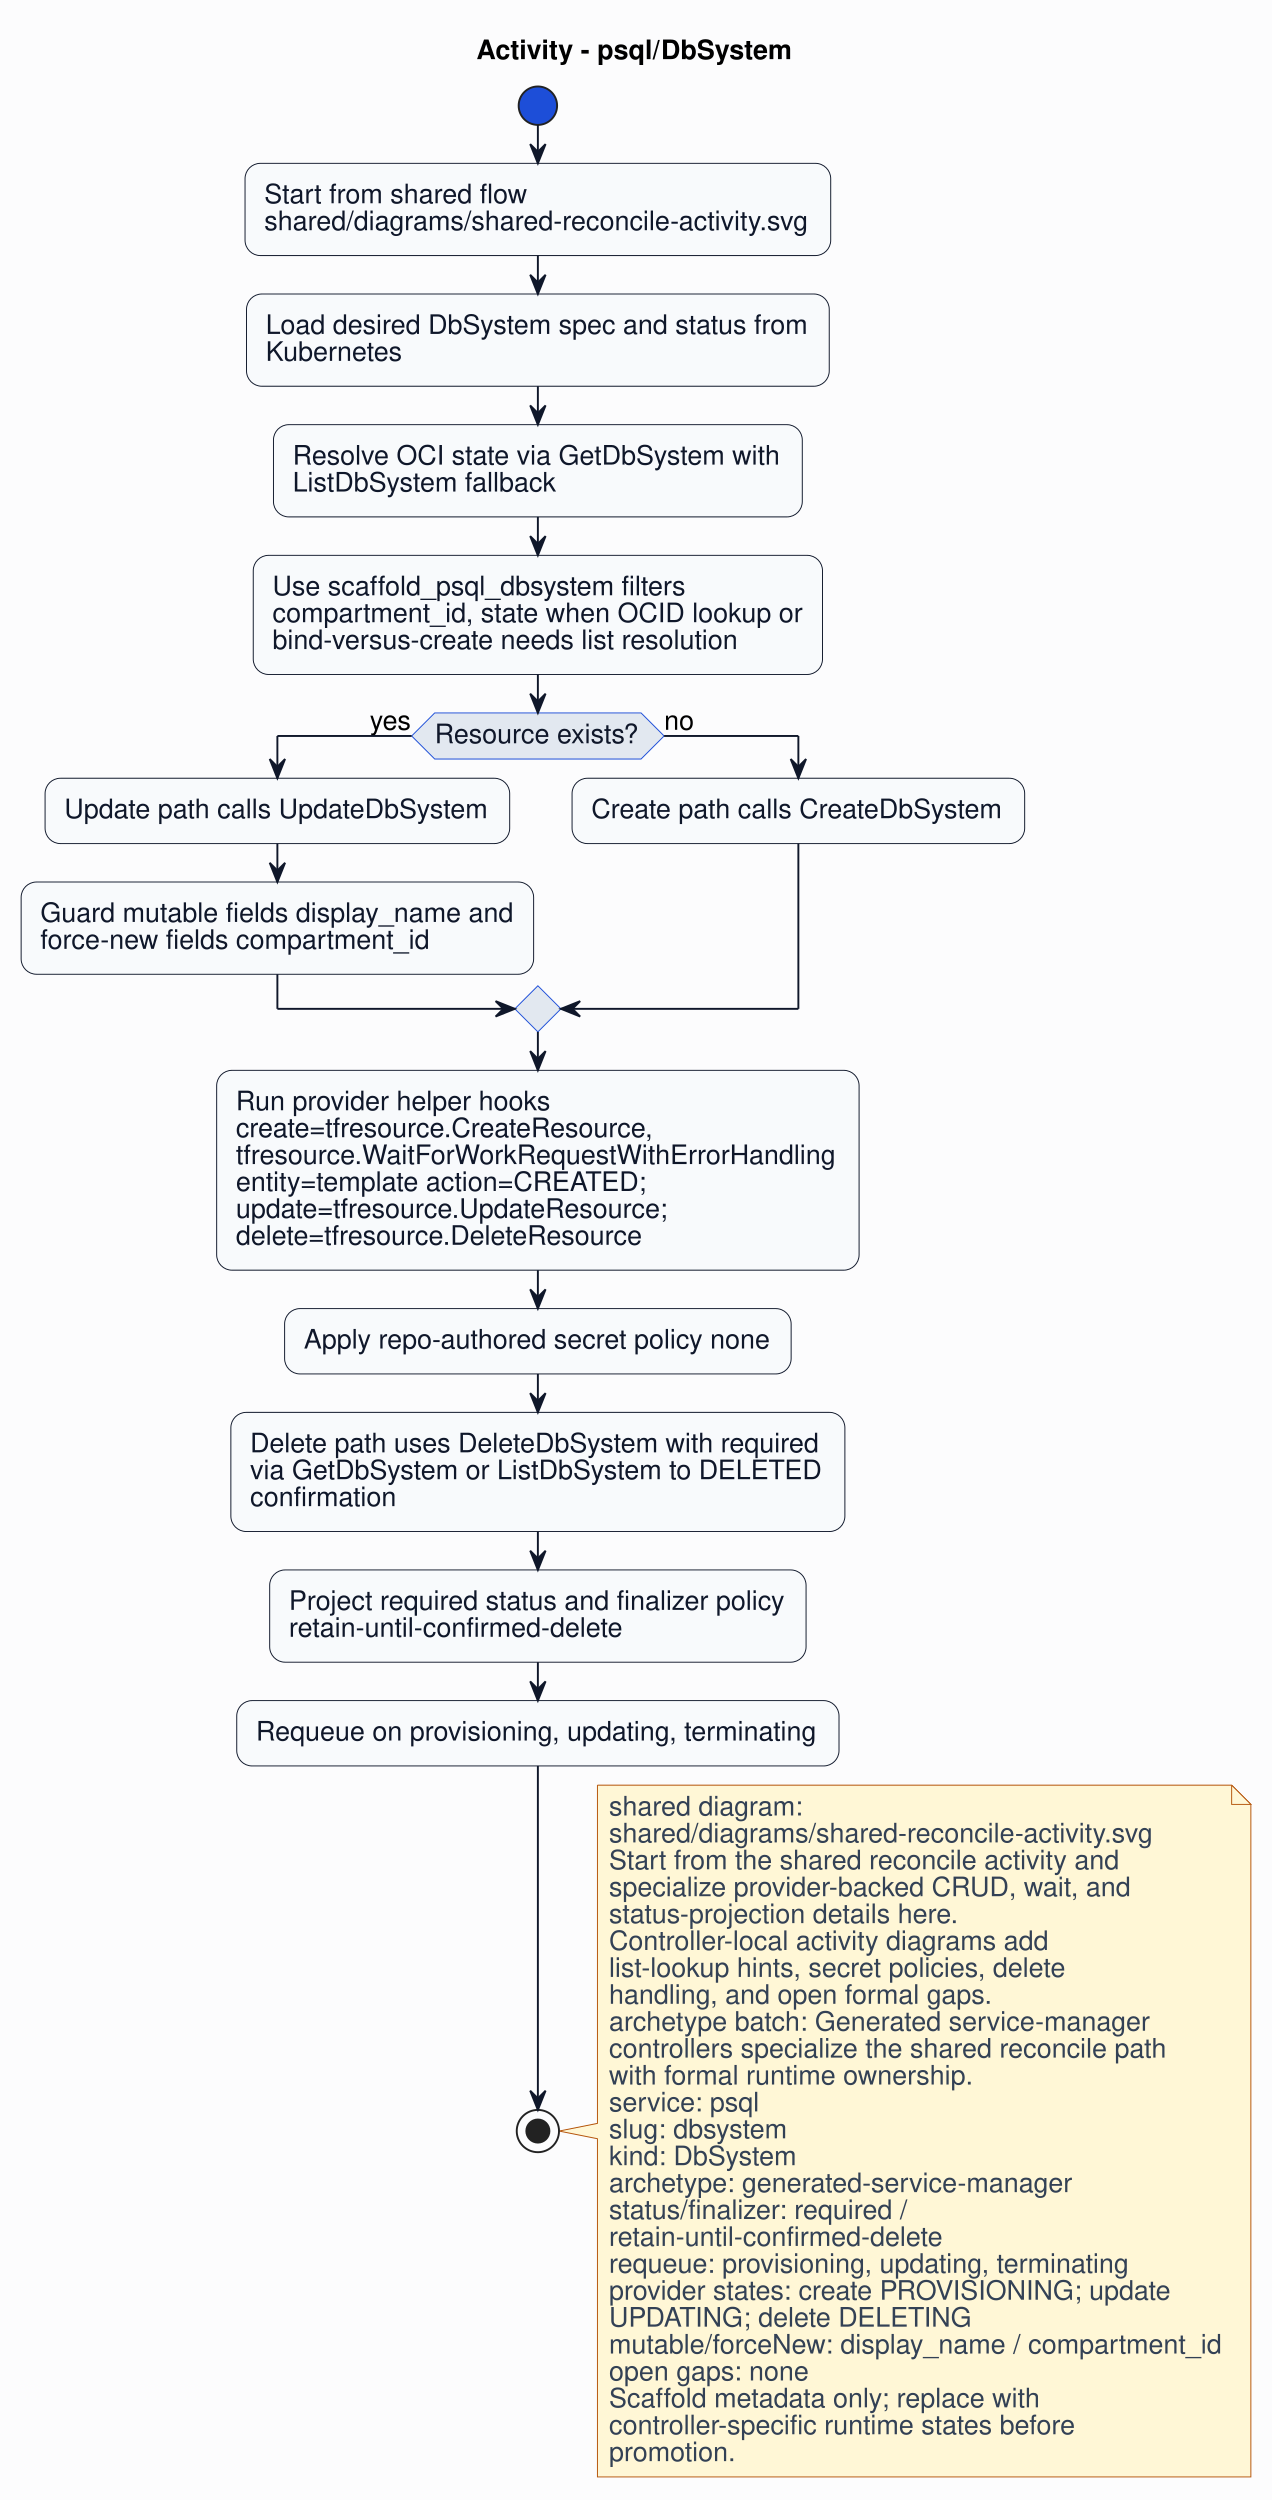
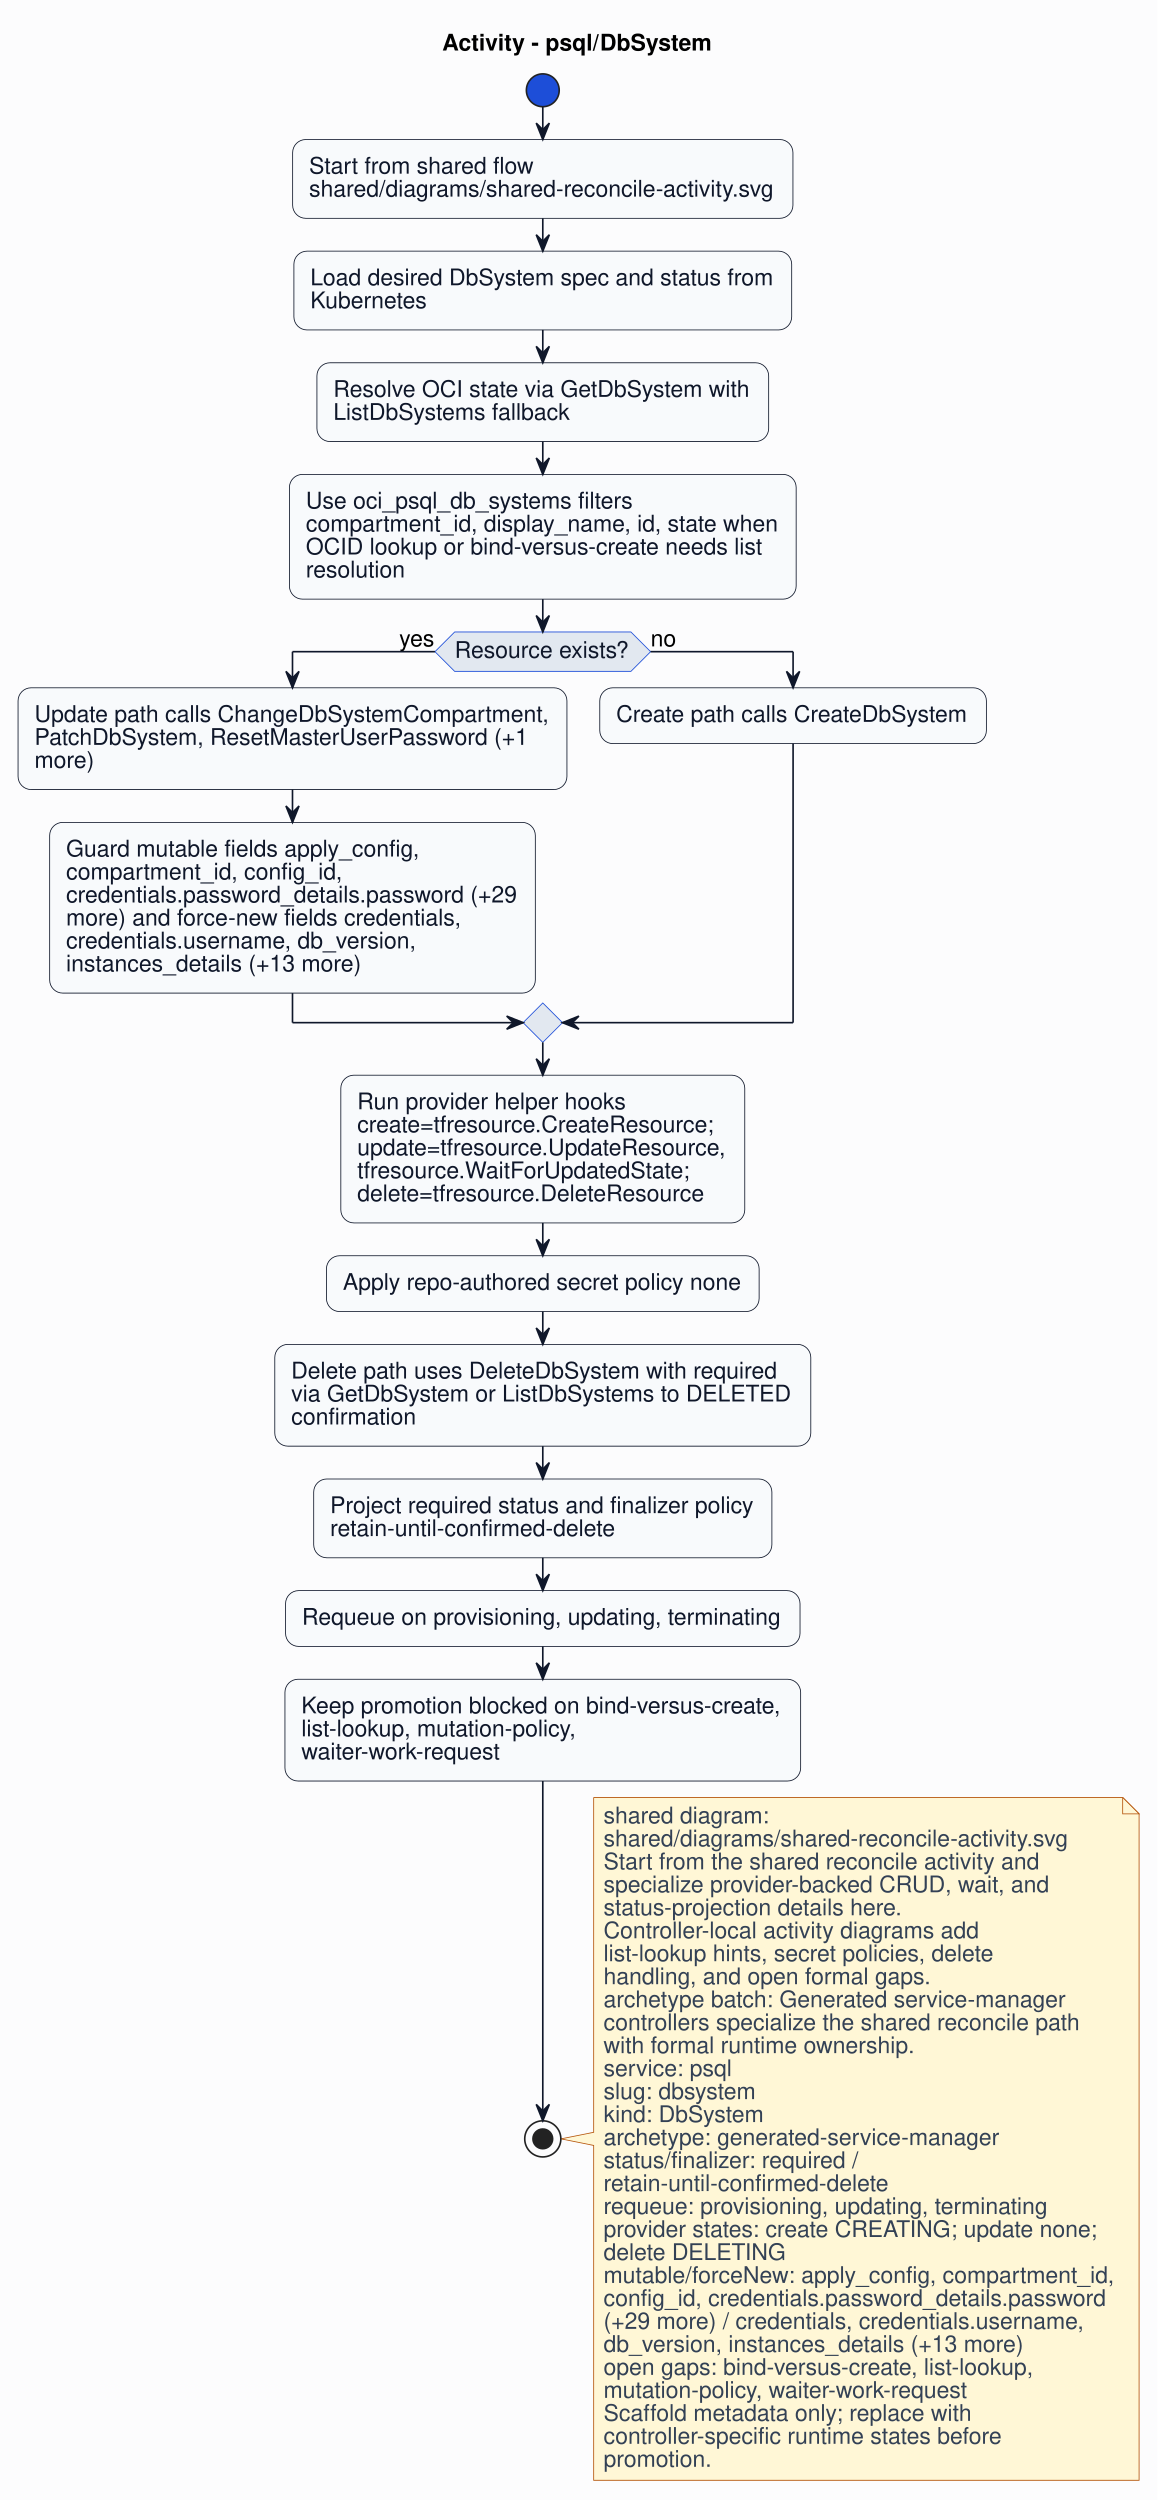
- <svg xmlns="http://www.w3.org/2000/svg" contentStyleType="text/css" data-diagram-type="ACTIVITY" height="1301px" preserveAspectRatio="none" style="width:662px;height:1301px;background:#FCFCFD;" version="1.1" viewBox="0 0 662 1301" width="662px" zoomAndPan="magnify">
+ <svg xmlns="http://www.w3.org/2000/svg" contentStyleType="text/css" data-diagram-type="ACTIVITY" height="1523px" preserveAspectRatio="none" style="width:705px;height:1523px;background:#FCFCFD;" version="1.1" viewBox="0 0 705 1523" width="705px" zoomAndPan="magnify">
  <defs />
  <g>
-     <rect fill="#FCFCFD" height="1301" style="stroke:none;stroke-width:1;" width="662" x="0" y="0" />
+     <rect fill="#FCFCFD" height="1523" style="stroke:none;stroke-width:1;" width="705" x="0" y="0" />
    <g class="title" data-source-line="10">
-       <text fill="#000000" font-family="Helvetica" font-size="14" font-weight="bold" lengthAdjust="spacing" textLength="164.151" x="247.9" y="30.78">Activity - psql/DbSystem</text>
+       <text fill="#000000" font-family="Helvetica" font-size="14" font-weight="bold" lengthAdjust="spacing" textLength="164.151" x="269.392" y="30.78">Activity - psql/DbSystem</text>
    </g>
-     <ellipse cx="279.911" cy="55" fill="#1D4ED8" rx="10" ry="10" style="stroke:#222222;stroke-width:1;" />
-     <rect fill="#F8FAFC" height="48" rx="8" ry="8" style="stroke:#0F172A;stroke-width:0.5;" width="304.785" x="127.518" y="85" />
-     <text fill="#0F172A" font-family="Helvetica" font-size="14" lengthAdjust="spacing" textLength="136.938" x="137.518" y="105.78">Start from shared flow</text>
-     <text fill="#0F172A" font-family="Helvetica" font-size="14" lengthAdjust="spacing" textLength="284.785" x="137.518" y="119.78">shared/diagrams/shared-reconcile-activity.svg</text>
-     <rect fill="#F8FAFC" height="48" rx="8" ry="8" style="stroke:#0F172A;stroke-width:0.5;" width="303.254" x="128.284" y="153" />
-     <text fill="#0F172A" font-family="Helvetica" font-size="14" lengthAdjust="spacing" textLength="283.254" x="138.284" y="173.78">Load desired DbSystem spec and status from</text>
-     <text fill="#0F172A" font-family="Helvetica" font-size="14" lengthAdjust="spacing" textLength="71.606" x="138.284" y="187.78">Kubernetes</text>
-     <rect fill="#F8FAFC" height="48" rx="8" ry="8" style="stroke:#0F172A;stroke-width:0.5;" width="275.199" x="142.311" y="221" />
-     <text fill="#0F172A" font-family="Helvetica" font-size="14" lengthAdjust="spacing" textLength="255.199" x="152.311" y="241.78">Resolve OCI state via GetDbSystem with</text>
-     <text fill="#0F172A" font-family="Helvetica" font-size="14" lengthAdjust="spacing" textLength="137.717" x="152.311" y="255.78">ListDbSystem fallback</text>
-     <rect fill="#F8FAFC" height="62" rx="8" ry="8" style="stroke:#0F172A;stroke-width:0.5;" width="296.24" x="131.791" y="289" />
-     <text fill="#0F172A" font-family="Helvetica" font-size="14" lengthAdjust="spacing" textLength="215.537" x="141.791" y="309.78">Use scaffold_psql_dbsystem filters</text>
-     <text fill="#0F172A" font-family="Helvetica" font-size="14" lengthAdjust="spacing" textLength="276.24" x="141.791" y="323.78">compartment_id, state when OCID lookup or</text>
-     <text fill="#0F172A" font-family="Helvetica" font-size="14" lengthAdjust="spacing" textLength="243.565" x="141.791" y="337.78">bind-versus-create needs list resolution</text>
-     <polygon fill="#E2E8F0" points="226.221,371,333.6,371,345.6,383,333.6,395,226.221,395,214.221,383,226.221,371" style="stroke:#1D4ED8;stroke-width:0.5;" />
-     <text fill="#0F172A" font-family="Helvetica" font-size="14" lengthAdjust="spacing" textLength="107.379" x="226.221" y="386.78">Resource exists?</text>
-     <text fill="#000000" font-family="Helvetica" font-size="14" lengthAdjust="spacing" textLength="21.786" x="192.435" y="379.78">yes</text>
-     <text fill="#000000" font-family="Helvetica" font-size="14" lengthAdjust="spacing" textLength="15.572" x="345.6" y="379.78">no</text>
-     <rect fill="#F8FAFC" height="34" rx="8" ry="8" style="stroke:#0F172A;stroke-width:0.5;" width="241.785" x="23.459" y="405" />
-     <text fill="#0F172A" font-family="Helvetica" font-size="14" lengthAdjust="spacing" textLength="221.785" x="33.459" y="425.78">Update path calls UpdateDbSystem</text>
-     <rect fill="#F8FAFC" height="48" rx="8" ry="8" style="stroke:#0F172A;stroke-width:0.5;" width="266.702" x="11" y="459" />
-     <text fill="#0F172A" font-family="Helvetica" font-size="14" lengthAdjust="spacing" textLength="246.702" x="21" y="479.78">Guard mutable fields display_name and</text>
-     <text fill="#0F172A" font-family="Helvetica" font-size="14" lengthAdjust="spacing" textLength="202.31" x="21" y="493.78">force-new fields compartment_id</text>
-     <rect fill="#F8FAFC" height="34" rx="8" ry="8" style="stroke:#0F172A;stroke-width:0.5;" width="235.537" x="297.702" y="405" />
-     <text fill="#0F172A" font-family="Helvetica" font-size="14" lengthAdjust="spacing" textLength="215.537" x="307.702" y="425.78">Create path calls CreateDbSystem</text>
-     <polygon fill="#E2E8F0" points="279.911,513,291.911,525,279.911,537,267.911,525,279.911,513" style="stroke:#1D4ED8;stroke-width:0.5;" />
-     <rect fill="#F8FAFC" height="104" rx="8" ry="8" style="stroke:#0F172A;stroke-width:0.5;" width="334.316" x="112.753" y="557" />
-     <text fill="#0F172A" font-family="Helvetica" font-size="14" lengthAdjust="spacing" textLength="164.206" x="122.753" y="577.78">Run provider helper hooks</text>
-     <text fill="#0F172A" font-family="Helvetica" font-size="14" lengthAdjust="spacing" textLength="219.051" x="122.753" y="591.78">create=tfresource.CreateResource,</text>
-     <text fill="#0F172A" font-family="Helvetica" font-size="14" lengthAdjust="spacing" textLength="314.316" x="122.753" y="605.78">tfresource.WaitForWorkRequestWithErrorHandling</text>
-     <text fill="#0F172A" font-family="Helvetica" font-size="14" lengthAdjust="spacing" textLength="215.544" x="122.753" y="619.78">entity=template action=CREATED;</text>
-     <text fill="#0F172A" font-family="Helvetica" font-size="14" lengthAdjust="spacing" textLength="226.085" x="122.753" y="633.78">update=tfresource.UpdateResource;</text>
-     <text fill="#0F172A" font-family="Helvetica" font-size="14" lengthAdjust="spacing" textLength="212.844" x="122.753" y="647.78">delete=tfresource.DeleteResource</text>
-     <rect fill="#F8FAFC" height="34" rx="8" ry="8" style="stroke:#0F172A;stroke-width:0.5;" width="263.592" x="148.115" y="681" />
-     <text fill="#0F172A" font-family="Helvetica" font-size="14" lengthAdjust="spacing" textLength="243.592" x="158.115" y="701.78">Apply repo-authored secret policy none</text>
-     <rect fill="#F8FAFC" height="62" rx="8" ry="8" style="stroke:#0F172A;stroke-width:0.5;" width="319.537" x="120.142" y="735" />
-     <text fill="#0F172A" font-family="Helvetica" font-size="14" lengthAdjust="spacing" textLength="298.04" x="130.142" y="755.78">Delete path uses DeleteDbSystem with required</text>
-     <text fill="#0F172A" font-family="Helvetica" font-size="14" lengthAdjust="spacing" textLength="299.537" x="130.142" y="769.78">via GetDbSystem or ListDbSystem to DELETED</text>
-     <text fill="#0F172A" font-family="Helvetica" font-size="14" lengthAdjust="spacing" textLength="76.255" x="130.142" y="783.78">confirmation</text>
-     <rect fill="#F8FAFC" height="48" rx="8" ry="8" style="stroke:#0F172A;stroke-width:0.5;" width="279.13" x="140.346" y="817" />
-     <text fill="#0F172A" font-family="Helvetica" font-size="14" lengthAdjust="spacing" textLength="259.13" x="150.346" y="837.78">Project required status and finalizer policy</text>
-     <text fill="#0F172A" font-family="Helvetica" font-size="14" lengthAdjust="spacing" textLength="174.303" x="150.346" y="851.78">retain-until-confirmed-delete</text>
-     <rect fill="#F8FAFC" height="34" rx="8" ry="8" style="stroke:#0F172A;stroke-width:0.5;" width="313.419" x="123.201" y="885" />
-     <text fill="#0F172A" font-family="Helvetica" font-size="14" lengthAdjust="spacing" textLength="293.419" x="133.201" y="905.78">Requeue on provisioning, updating, terminating</text>
-     <path d="M310.911,929 L310.911,1105 L290.911,1109 L310.911,1113 L310.911,1289 A0,0 0 0 0 310.911,1289 L650.951,1289 A0,0 0 0 0 650.951,1289 L650.951,939 L640.951,929 L310.911,929 A0,0 0 0 0 310.911,929" fill="#FFF7D6" style="stroke:#B45309;stroke-width:0.5;" />
-     <path d="M640.951,929 L640.951,939 L650.951,939 L640.951,929" fill="#FFF7D6" style="stroke:#B45309;stroke-width:0.5;" />
-     <text fill="#334155" font-family="Helvetica" font-size="14" lengthAdjust="spacing" textLength="101.165" x="316.911" y="944.78">shared diagram:</text>
-     <text fill="#334155" font-family="Helvetica" font-size="14" lengthAdjust="spacing" textLength="284.785" x="316.911" y="958.78">shared/diagrams/shared-reconcile-activity.svg</text>
-     <text fill="#334155" font-family="Helvetica" font-size="14" lengthAdjust="spacing" textLength="265.344" x="316.911" y="972.78">Start from the shared reconcile activity and</text>
-     <text fill="#334155" font-family="Helvetica" font-size="14" lengthAdjust="spacing" textLength="273.896" x="316.911" y="986.78">specialize provider-backed CRUD, wait, and</text>
-     <text fill="#334155" font-family="Helvetica" font-size="14" lengthAdjust="spacing" textLength="182.875" x="316.911" y="1000.78">status-projection details here.</text>
-     <text fill="#334155" font-family="Helvetica" font-size="14" lengthAdjust="spacing" textLength="229.537" x="316.911" y="1014.78">Controller-local activity diagrams add</text>
-     <text fill="#334155" font-family="Helvetica" font-size="14" lengthAdjust="spacing" textLength="238.895" x="316.911" y="1028.78">list-lookup hints, secret policies, delete</text>
-     <text fill="#334155" font-family="Helvetica" font-size="14" lengthAdjust="spacing" textLength="200.033" x="316.911" y="1042.78">handling, and open formal gaps.</text>
-     <text fill="#334155" font-family="Helvetica" font-size="14" lengthAdjust="spacing" textLength="281.709" x="316.911" y="1056.78">archetype batch: Generated service-manager</text>
-     <text fill="#334155" font-family="Helvetica" font-size="14" lengthAdjust="spacing" textLength="291.047" x="316.911" y="1070.78">controllers specialize the shared reconcile path</text>
-     <text fill="#334155" font-family="Helvetica" font-size="14" lengthAdjust="spacing" textLength="189.848" x="316.911" y="1084.78">with formal runtime ownership.</text>
-     <text fill="#334155" font-family="Helvetica" font-size="14" lengthAdjust="spacing" textLength="77.807" x="316.911" y="1098.78">service: psql</text>
-     <text fill="#334155" font-family="Helvetica" font-size="14" lengthAdjust="spacing" textLength="93.372" x="316.911" y="1112.78">slug: dbsystem</text>
-     <text fill="#334155" font-family="Helvetica" font-size="14" lengthAdjust="spacing" textLength="98.034" x="316.911" y="1126.78">kind: DbSystem</text>
-     <text fill="#334155" font-family="Helvetica" font-size="14" lengthAdjust="spacing" textLength="241.24" x="316.911" y="1140.78">archetype: generated-service-manager</text>
-     <text fill="#334155" font-family="Helvetica" font-size="14" lengthAdjust="spacing" textLength="156.406" x="316.911" y="1154.78">status/finalizer: required /</text>
-     <text fill="#334155" font-family="Helvetica" font-size="14" lengthAdjust="spacing" textLength="174.303" x="316.911" y="1168.78">retain-until-confirmed-delete</text>
-     <text fill="#334155" font-family="Helvetica" font-size="14" lengthAdjust="spacing" textLength="272.398" x="316.911" y="1182.78">requeue: provisioning, updating, terminating</text>
-     <text fill="#334155" font-family="Helvetica" font-size="14" lengthAdjust="spacing" textLength="295.682" x="316.911" y="1196.78">provider states: create PROVISIONING; update</text>
-     <text fill="#334155" font-family="Helvetica" font-size="14" lengthAdjust="spacing" textLength="192.165" x="316.911" y="1210.78">UPDATING; delete DELETING</text>
-     <text fill="#334155" font-family="Helvetica" font-size="14" lengthAdjust="spacing" textLength="319.04" x="316.911" y="1224.78">mutable/forceNew: display_name / compartment_id</text>
-     <text fill="#334155" font-family="Helvetica" font-size="14" lengthAdjust="spacing" textLength="104.316" x="316.911" y="1238.78">open gaps: none</text>
-     <text fill="#334155" font-family="Helvetica" font-size="14" lengthAdjust="spacing" textLength="224.902" x="316.911" y="1252.78">Scaffold metadata only; replace with</text>
-     <text fill="#334155" font-family="Helvetica" font-size="14" lengthAdjust="spacing" textLength="244.323" x="316.911" y="1266.78">controller-specific runtime states before</text>
-     <text fill="#334155" font-family="Helvetica" font-size="14" lengthAdjust="spacing" textLength="66.144" x="316.911" y="1280.78">promotion.</text>
-     <ellipse cx="279.911" cy="1109" fill="none" rx="11" ry="11" style="stroke:#222222;stroke-width:1;" />
-     <ellipse cx="279.911" cy="1109" fill="#222222" rx="6" ry="6" style="stroke:#222222;stroke-width:1;" />
-     <line style="stroke:#0F172A;stroke-width:1;" x1="279.911" x2="279.911" y1="65" y2="85" />
-     <polygon fill="#0F172A" points="275.911,75,279.911,85,283.911,75,279.911,79" style="stroke:#0F172A;stroke-width:1;" />
-     <line style="stroke:#0F172A;stroke-width:1;" x1="279.911" x2="279.911" y1="133" y2="153" />
-     <polygon fill="#0F172A" points="275.911,143,279.911,153,283.911,143,279.911,147" style="stroke:#0F172A;stroke-width:1;" />
-     <line style="stroke:#0F172A;stroke-width:1;" x1="279.911" x2="279.911" y1="201" y2="221" />
-     <polygon fill="#0F172A" points="275.911,211,279.911,221,283.911,211,279.911,215" style="stroke:#0F172A;stroke-width:1;" />
-     <line style="stroke:#0F172A;stroke-width:1;" x1="279.911" x2="279.911" y1="269" y2="289" />
-     <polygon fill="#0F172A" points="275.911,279,279.911,289,283.911,279,279.911,283" style="stroke:#0F172A;stroke-width:1;" />
-     <line style="stroke:#0F172A;stroke-width:1;" x1="144.351" x2="144.351" y1="439" y2="459" />
-     <polygon fill="#0F172A" points="140.351,449,144.351,459,148.351,449,144.351,453" style="stroke:#0F172A;stroke-width:1;" />
-     <line style="stroke:#0F172A;stroke-width:1;" x1="214.221" x2="144.351" y1="383" y2="383" />
-     <line style="stroke:#0F172A;stroke-width:1;" x1="144.351" x2="144.351" y1="383" y2="405" />
-     <polygon fill="#0F172A" points="140.351,395,144.351,405,148.351,395,144.351,399" style="stroke:#0F172A;stroke-width:1;" />
-     <line style="stroke:#0F172A;stroke-width:1;" x1="345.6" x2="415.471" y1="383" y2="383" />
-     <line style="stroke:#0F172A;stroke-width:1;" x1="415.471" x2="415.471" y1="383" y2="405" />
-     <polygon fill="#0F172A" points="411.471,395,415.471,405,419.471,395,415.471,399" style="stroke:#0F172A;stroke-width:1;" />
-     <line style="stroke:#0F172A;stroke-width:1;" x1="144.351" x2="144.351" y1="507" y2="525" />
-     <line style="stroke:#0F172A;stroke-width:1;" x1="144.351" x2="267.911" y1="525" y2="525" />
-     <polygon fill="#0F172A" points="257.911,521,267.911,525,257.911,529,261.911,525" style="stroke:#0F172A;stroke-width:1;" />
-     <line style="stroke:#0F172A;stroke-width:1;" x1="415.471" x2="415.471" y1="439" y2="525" />
-     <line style="stroke:#0F172A;stroke-width:1;" x1="415.471" x2="291.911" y1="525" y2="525" />
-     <polygon fill="#0F172A" points="301.911,521,291.911,525,301.911,529,297.911,525" style="stroke:#0F172A;stroke-width:1;" />
-     <line style="stroke:#0F172A;stroke-width:1;" x1="279.911" x2="279.911" y1="351" y2="371" />
-     <polygon fill="#0F172A" points="275.911,361,279.911,371,283.911,361,279.911,365" style="stroke:#0F172A;stroke-width:1;" />
-     <line style="stroke:#0F172A;stroke-width:1;" x1="279.911" x2="279.911" y1="537" y2="557" />
-     <polygon fill="#0F172A" points="275.911,547,279.911,557,283.911,547,279.911,551" style="stroke:#0F172A;stroke-width:1;" />
-     <line style="stroke:#0F172A;stroke-width:1;" x1="279.911" x2="279.911" y1="661" y2="681" />
-     <polygon fill="#0F172A" points="275.911,671,279.911,681,283.911,671,279.911,675" style="stroke:#0F172A;stroke-width:1;" />
-     <line style="stroke:#0F172A;stroke-width:1;" x1="279.911" x2="279.911" y1="715" y2="735" />
-     <polygon fill="#0F172A" points="275.911,725,279.911,735,283.911,725,279.911,729" style="stroke:#0F172A;stroke-width:1;" />
-     <line style="stroke:#0F172A;stroke-width:1;" x1="279.911" x2="279.911" y1="797" y2="817" />
-     <polygon fill="#0F172A" points="275.911,807,279.911,817,283.911,807,279.911,811" style="stroke:#0F172A;stroke-width:1;" />
-     <line style="stroke:#0F172A;stroke-width:1;" x1="279.911" x2="279.911" y1="865" y2="885" />
-     <polygon fill="#0F172A" points="275.911,875,279.911,885,283.911,875,279.911,879" style="stroke:#0F172A;stroke-width:1;" />
-     <line style="stroke:#0F172A;stroke-width:1;" x1="279.911" x2="279.911" y1="919" y2="1098" />
-     <polygon fill="#0F172A" points="275.911,1088,279.911,1098,283.911,1088,279.911,1092" style="stroke:#0F172A;stroke-width:1;" />
+     <ellipse cx="330.668" cy="55" fill="#1D4ED8" rx="10" ry="10" style="stroke:#222222;stroke-width:1;" />
+     <rect fill="#F8FAFC" height="48" rx="8" ry="8" style="stroke:#0F172A;stroke-width:0.5;" width="304.785" x="178.275" y="85" />
+     <text fill="#0F172A" font-family="Helvetica" font-size="14" lengthAdjust="spacing" textLength="136.938" x="188.275" y="105.78">Start from shared flow</text>
+     <text fill="#0F172A" font-family="Helvetica" font-size="14" lengthAdjust="spacing" textLength="284.785" x="188.275" y="119.78">shared/diagrams/shared-reconcile-activity.svg</text>
+     <rect fill="#F8FAFC" height="48" rx="8" ry="8" style="stroke:#0F172A;stroke-width:0.5;" width="303.254" x="179.041" y="153" />
+     <text fill="#0F172A" font-family="Helvetica" font-size="14" lengthAdjust="spacing" textLength="283.254" x="189.041" y="173.78">Load desired DbSystem spec and status from</text>
+     <text fill="#0F172A" font-family="Helvetica" font-size="14" lengthAdjust="spacing" textLength="71.606" x="189.041" y="187.78">Kubernetes</text>
+     <rect fill="#F8FAFC" height="48" rx="8" ry="8" style="stroke:#0F172A;stroke-width:0.5;" width="275.199" x="193.068" y="221" />
+     <text fill="#0F172A" font-family="Helvetica" font-size="14" lengthAdjust="spacing" textLength="255.199" x="203.068" y="241.78">Resolve OCI state via GetDbSystem with</text>
+     <text fill="#0F172A" font-family="Helvetica" font-size="14" lengthAdjust="spacing" textLength="144.717" x="203.068" y="255.78">ListDbSystems fallback</text>
+     <rect fill="#F8FAFC" height="76" rx="8" ry="8" style="stroke:#0F172A;stroke-width:0.5;" width="308.709" x="176.313" y="289" />
+     <text fill="#0F172A" font-family="Helvetica" font-size="14" lengthAdjust="spacing" textLength="199.972" x="186.313" y="309.78">Use oci_psql_db_systems filters</text>
+     <text fill="#0F172A" font-family="Helvetica" font-size="14" lengthAdjust="spacing" textLength="288.709" x="186.313" y="323.78">compartment_id, display_name, id, state when</text>
+     <text fill="#0F172A" font-family="Helvetica" font-size="14" lengthAdjust="spacing" textLength="279.344" x="186.313" y="337.78">OCID lookup or bind-versus-create needs list</text>
+     <text fill="#0F172A" font-family="Helvetica" font-size="14" lengthAdjust="spacing" textLength="60.703" x="186.313" y="351.78">resolution</text>
+     <polygon fill="#E2E8F0" points="276.978,385,384.357,385,396.357,397,384.357,409,276.978,409,264.978,397,276.978,385" style="stroke:#1D4ED8;stroke-width:0.5;" />
+     <text fill="#0F172A" font-family="Helvetica" font-size="14" lengthAdjust="spacing" textLength="107.379" x="276.978" y="400.78">Resource exists?</text>
+     <text fill="#000000" font-family="Helvetica" font-size="14" lengthAdjust="spacing" textLength="21.786" x="243.192" y="393.78">yes</text>
+     <text fill="#000000" font-family="Helvetica" font-size="14" lengthAdjust="spacing" textLength="15.572" x="396.357" y="393.78">no</text>
+     <rect fill="#F8FAFC" height="62" rx="8" ry="8" style="stroke:#0F172A;stroke-width:0.5;" width="334.378" x="11" y="419" />
+     <text fill="#0F172A" font-family="Helvetica" font-size="14" lengthAdjust="spacing" textLength="314.378" x="21" y="439.78">Update path calls ChangeDbSystemCompartment,</text>
+     <text fill="#0F172A" font-family="Helvetica" font-size="14" lengthAdjust="spacing" textLength="303.051" x="21" y="453.78">PatchDbSystem, ResetMasterUserPassword (+1</text>
+     <text fill="#0F172A" font-family="Helvetica" font-size="14" lengthAdjust="spacing" textLength="36.559" x="21" y="467.78">more)</text>
+     <rect fill="#F8FAFC" height="104" rx="8" ry="8" style="stroke:#0F172A;stroke-width:0.5;" width="295.871" x="30.253" y="501" />
+     <text fill="#0F172A" font-family="Helvetica" font-size="14" lengthAdjust="spacing" textLength="215.571" x="40.253" y="521.78">Guard mutable fields apply_config,</text>
+     <text fill="#0F172A" font-family="Helvetica" font-size="14" lengthAdjust="spacing" textLength="168.089" x="40.253" y="535.78">compartment_id, config_id,</text>
+     <text fill="#0F172A" font-family="Helvetica" font-size="14" lengthAdjust="spacing" textLength="275.871" x="40.253" y="549.78">credentials.password_details.password (+29</text>
+     <text fill="#0F172A" font-family="Helvetica" font-size="14" lengthAdjust="spacing" textLength="241.22" x="40.253" y="563.78">more) and force-new fields credentials,</text>
+     <text fill="#0F172A" font-family="Helvetica" font-size="14" lengthAdjust="spacing" textLength="214.006" x="40.253" y="577.78">credentials.username, db_version,</text>
+     <text fill="#0F172A" font-family="Helvetica" font-size="14" lengthAdjust="spacing" textLength="180.148" x="40.253" y="591.78">instances_details (+13 more)</text>
+     <rect fill="#F8FAFC" height="34" rx="8" ry="8" style="stroke:#0F172A;stroke-width:0.5;" width="235.537" x="365.378" y="419" />
+     <text fill="#0F172A" font-family="Helvetica" font-size="14" lengthAdjust="spacing" textLength="215.537" x="375.378" y="439.78">Create path calls CreateDbSystem</text>
+     <polygon fill="#E2E8F0" points="330.668,611,342.668,623,330.668,635,318.668,623,330.668,611" style="stroke:#1D4ED8;stroke-width:0.5;" />
+     <rect fill="#F8FAFC" height="90" rx="8" ry="8" style="stroke:#0F172A;stroke-width:0.5;" width="246.085" x="207.625" y="655" />
+     <text fill="#0F172A" font-family="Helvetica" font-size="14" lengthAdjust="spacing" textLength="164.206" x="217.625" y="675.78">Run provider helper hooks</text>
+     <text fill="#0F172A" font-family="Helvetica" font-size="14" lengthAdjust="spacing" textLength="219.051" x="217.625" y="689.78">create=tfresource.CreateResource;</text>
+     <text fill="#0F172A" font-family="Helvetica" font-size="14" lengthAdjust="spacing" textLength="226.085" x="217.625" y="703.78">update=tfresource.UpdateResource,</text>
+     <text fill="#0F172A" font-family="Helvetica" font-size="14" lengthAdjust="spacing" textLength="204.648" x="217.625" y="717.78">tfresource.WaitForUpdatedState;</text>
+     <text fill="#0F172A" font-family="Helvetica" font-size="14" lengthAdjust="spacing" textLength="212.844" x="217.625" y="731.78">delete=tfresource.DeleteResource</text>
+     <rect fill="#F8FAFC" height="34" rx="8" ry="8" style="stroke:#0F172A;stroke-width:0.5;" width="263.592" x="198.872" y="765" />
+     <text fill="#0F172A" font-family="Helvetica" font-size="14" lengthAdjust="spacing" textLength="243.592" x="208.872" y="785.78">Apply repo-authored secret policy none</text>
+     <rect fill="#F8FAFC" height="62" rx="8" ry="8" style="stroke:#0F172A;stroke-width:0.5;" width="326.537" x="167.399" y="819" />
+     <text fill="#0F172A" font-family="Helvetica" font-size="14" lengthAdjust="spacing" textLength="298.04" x="177.399" y="839.78">Delete path uses DeleteDbSystem with required</text>
+     <text fill="#0F172A" font-family="Helvetica" font-size="14" lengthAdjust="spacing" textLength="306.537" x="177.399" y="853.78">via GetDbSystem or ListDbSystems to DELETED</text>
+     <text fill="#0F172A" font-family="Helvetica" font-size="14" lengthAdjust="spacing" textLength="76.255" x="177.399" y="867.78">confirmation</text>
+     <rect fill="#F8FAFC" height="48" rx="8" ry="8" style="stroke:#0F172A;stroke-width:0.5;" width="279.13" x="191.103" y="901" />
+     <text fill="#0F172A" font-family="Helvetica" font-size="14" lengthAdjust="spacing" textLength="259.13" x="201.103" y="921.78">Project required status and finalizer policy</text>
+     <text fill="#0F172A" font-family="Helvetica" font-size="14" lengthAdjust="spacing" textLength="174.303" x="201.103" y="935.78">retain-until-confirmed-delete</text>
+     <rect fill="#F8FAFC" height="34" rx="8" ry="8" style="stroke:#0F172A;stroke-width:0.5;" width="313.419" x="173.958" y="969" />
+     <text fill="#0F172A" font-family="Helvetica" font-size="14" lengthAdjust="spacing" textLength="293.419" x="183.958" y="989.78">Requeue on provisioning, updating, terminating</text>
+     <rect fill="#F8FAFC" height="62" rx="8" ry="8" style="stroke:#0F172A;stroke-width:0.5;" width="314.164" x="173.586" y="1023" />
+     <text fill="#0F172A" font-family="Helvetica" font-size="14" lengthAdjust="spacing" textLength="294.164" x="183.586" y="1043.78">Keep promotion blocked on bind-versus-create,</text>
+     <text fill="#0F172A" font-family="Helvetica" font-size="14" lengthAdjust="spacing" textLength="168.848" x="183.586" y="1057.78">list-lookup, mutation-policy,</text>
+     <text fill="#0F172A" font-family="Helvetica" font-size="14" lengthAdjust="spacing" textLength="122.924" x="183.586" y="1071.78">waiter-work-request</text>
+     <path d="M361.668,1095 L361.668,1299 L341.668,1303 L361.668,1307 L361.668,1511 A0,0 0 0 0 361.668,1511 L693.935,1511 A0,0 0 0 0 693.935,1511 L693.935,1105 L683.935,1095 L361.668,1095 A0,0 0 0 0 361.668,1095" fill="#FFF7D6" style="stroke:#B45309;stroke-width:0.5;" />
+     <path d="M683.935,1095 L683.935,1105 L693.935,1105 L683.935,1095" fill="#FFF7D6" style="stroke:#B45309;stroke-width:0.5;" />
+     <text fill="#334155" font-family="Helvetica" font-size="14" lengthAdjust="spacing" textLength="101.165" x="367.668" y="1110.78">shared diagram:</text>
+     <text fill="#334155" font-family="Helvetica" font-size="14" lengthAdjust="spacing" textLength="284.785" x="367.668" y="1124.78">shared/diagrams/shared-reconcile-activity.svg</text>
+     <text fill="#334155" font-family="Helvetica" font-size="14" lengthAdjust="spacing" textLength="265.344" x="367.668" y="1138.78">Start from the shared reconcile activity and</text>
+     <text fill="#334155" font-family="Helvetica" font-size="14" lengthAdjust="spacing" textLength="273.896" x="367.668" y="1152.78">specialize provider-backed CRUD, wait, and</text>
+     <text fill="#334155" font-family="Helvetica" font-size="14" lengthAdjust="spacing" textLength="182.875" x="367.668" y="1166.78">status-projection details here.</text>
+     <text fill="#334155" font-family="Helvetica" font-size="14" lengthAdjust="spacing" textLength="229.537" x="367.668" y="1180.78">Controller-local activity diagrams add</text>
+     <text fill="#334155" font-family="Helvetica" font-size="14" lengthAdjust="spacing" textLength="238.895" x="367.668" y="1194.78">list-lookup hints, secret policies, delete</text>
+     <text fill="#334155" font-family="Helvetica" font-size="14" lengthAdjust="spacing" textLength="200.033" x="367.668" y="1208.78">handling, and open formal gaps.</text>
+     <text fill="#334155" font-family="Helvetica" font-size="14" lengthAdjust="spacing" textLength="281.709" x="367.668" y="1222.78">archetype batch: Generated service-manager</text>
+     <text fill="#334155" font-family="Helvetica" font-size="14" lengthAdjust="spacing" textLength="291.047" x="367.668" y="1236.78">controllers specialize the shared reconcile path</text>
+     <text fill="#334155" font-family="Helvetica" font-size="14" lengthAdjust="spacing" textLength="189.848" x="367.668" y="1250.78">with formal runtime ownership.</text>
+     <text fill="#334155" font-family="Helvetica" font-size="14" lengthAdjust="spacing" textLength="77.807" x="367.668" y="1264.78">service: psql</text>
+     <text fill="#334155" font-family="Helvetica" font-size="14" lengthAdjust="spacing" textLength="93.372" x="367.668" y="1278.78">slug: dbsystem</text>
+     <text fill="#334155" font-family="Helvetica" font-size="14" lengthAdjust="spacing" textLength="98.034" x="367.668" y="1292.78">kind: DbSystem</text>
+     <text fill="#334155" font-family="Helvetica" font-size="14" lengthAdjust="spacing" textLength="241.24" x="367.668" y="1306.78">archetype: generated-service-manager</text>
+     <text fill="#334155" font-family="Helvetica" font-size="14" lengthAdjust="spacing" textLength="156.406" x="367.668" y="1320.78">status/finalizer: required /</text>
+     <text fill="#334155" font-family="Helvetica" font-size="14" lengthAdjust="spacing" textLength="174.303" x="367.668" y="1334.78">retain-until-confirmed-delete</text>
+     <text fill="#334155" font-family="Helvetica" font-size="14" lengthAdjust="spacing" textLength="272.398" x="367.668" y="1348.78">requeue: provisioning, updating, terminating</text>
+     <text fill="#334155" font-family="Helvetica" font-size="14" lengthAdjust="spacing" textLength="304.261" x="367.668" y="1362.78">provider states: create CREATING; update none;</text>
+     <text fill="#334155" font-family="Helvetica" font-size="14" lengthAdjust="spacing" textLength="112.048" x="367.668" y="1376.78">delete DELETING</text>
+     <text fill="#334155" font-family="Helvetica" font-size="14" lengthAdjust="spacing" textLength="311.268" x="367.668" y="1390.78">mutable/forceNew: apply_config, compartment_id,</text>
+     <text fill="#334155" font-family="Helvetica" font-size="14" lengthAdjust="spacing" textLength="307.392" x="367.668" y="1404.78">config_id, credentials.password_details.password</text>
+     <text fill="#334155" font-family="Helvetica" font-size="14" lengthAdjust="spacing" textLength="293.747" x="367.668" y="1418.78">(+29 more) / credentials, credentials.username,</text>
+     <text fill="#334155" font-family="Helvetica" font-size="14" lengthAdjust="spacing" textLength="256.416" x="367.668" y="1432.78">db_version, instances_details (+13 more)</text>
+     <text fill="#334155" font-family="Helvetica" font-size="14" lengthAdjust="spacing" textLength="263.806" x="367.668" y="1446.78">open gaps: bind-versus-create, list-lookup,</text>
+     <text fill="#334155" font-family="Helvetica" font-size="14" lengthAdjust="spacing" textLength="224.855" x="367.668" y="1460.78">mutation-policy, waiter-work-request</text>
+     <text fill="#334155" font-family="Helvetica" font-size="14" lengthAdjust="spacing" textLength="224.902" x="367.668" y="1474.78">Scaffold metadata only; replace with</text>
+     <text fill="#334155" font-family="Helvetica" font-size="14" lengthAdjust="spacing" textLength="244.323" x="367.668" y="1488.78">controller-specific runtime states before</text>
+     <text fill="#334155" font-family="Helvetica" font-size="14" lengthAdjust="spacing" textLength="66.144" x="367.668" y="1502.78">promotion.</text>
+     <ellipse cx="330.668" cy="1303" fill="none" rx="11" ry="11" style="stroke:#222222;stroke-width:1;" />
+     <ellipse cx="330.668" cy="1303" fill="#222222" rx="6" ry="6" style="stroke:#222222;stroke-width:1;" />
+     <line style="stroke:#0F172A;stroke-width:1;" x1="330.668" x2="330.668" y1="65" y2="85" />
+     <polygon fill="#0F172A" points="326.668,75,330.668,85,334.668,75,330.668,79" style="stroke:#0F172A;stroke-width:1;" />
+     <line style="stroke:#0F172A;stroke-width:1;" x1="330.668" x2="330.668" y1="133" y2="153" />
+     <polygon fill="#0F172A" points="326.668,143,330.668,153,334.668,143,330.668,147" style="stroke:#0F172A;stroke-width:1;" />
+     <line style="stroke:#0F172A;stroke-width:1;" x1="330.668" x2="330.668" y1="201" y2="221" />
+     <polygon fill="#0F172A" points="326.668,211,330.668,221,334.668,211,330.668,215" style="stroke:#0F172A;stroke-width:1;" />
+     <line style="stroke:#0F172A;stroke-width:1;" x1="330.668" x2="330.668" y1="269" y2="289" />
+     <polygon fill="#0F172A" points="326.668,279,330.668,289,334.668,279,330.668,283" style="stroke:#0F172A;stroke-width:1;" />
+     <line style="stroke:#0F172A;stroke-width:1;" x1="178.189" x2="178.189" y1="481" y2="501" />
+     <polygon fill="#0F172A" points="174.189,491,178.189,501,182.189,491,178.189,495" style="stroke:#0F172A;stroke-width:1;" />
+     <line style="stroke:#0F172A;stroke-width:1;" x1="264.978" x2="178.189" y1="397" y2="397" />
+     <line style="stroke:#0F172A;stroke-width:1;" x1="178.189" x2="178.189" y1="397" y2="419" />
+     <polygon fill="#0F172A" points="174.189,409,178.189,419,182.189,409,178.189,413" style="stroke:#0F172A;stroke-width:1;" />
+     <line style="stroke:#0F172A;stroke-width:1;" x1="396.357" x2="483.147" y1="397" y2="397" />
+     <line style="stroke:#0F172A;stroke-width:1;" x1="483.147" x2="483.147" y1="397" y2="419" />
+     <polygon fill="#0F172A" points="479.147,409,483.147,419,487.147,409,483.147,413" style="stroke:#0F172A;stroke-width:1;" />
+     <line style="stroke:#0F172A;stroke-width:1;" x1="178.189" x2="178.189" y1="605" y2="623" />
+     <line style="stroke:#0F172A;stroke-width:1;" x1="178.189" x2="318.668" y1="623" y2="623" />
+     <polygon fill="#0F172A" points="308.668,619,318.668,623,308.668,627,312.668,623" style="stroke:#0F172A;stroke-width:1;" />
+     <line style="stroke:#0F172A;stroke-width:1;" x1="483.147" x2="483.147" y1="453" y2="623" />
+     <line style="stroke:#0F172A;stroke-width:1;" x1="483.147" x2="342.668" y1="623" y2="623" />
+     <polygon fill="#0F172A" points="352.668,619,342.668,623,352.668,627,348.668,623" style="stroke:#0F172A;stroke-width:1;" />
+     <line style="stroke:#0F172A;stroke-width:1;" x1="330.668" x2="330.668" y1="365" y2="385" />
+     <polygon fill="#0F172A" points="326.668,375,330.668,385,334.668,375,330.668,379" style="stroke:#0F172A;stroke-width:1;" />
+     <line style="stroke:#0F172A;stroke-width:1;" x1="330.668" x2="330.668" y1="635" y2="655" />
+     <polygon fill="#0F172A" points="326.668,645,330.668,655,334.668,645,330.668,649" style="stroke:#0F172A;stroke-width:1;" />
+     <line style="stroke:#0F172A;stroke-width:1;" x1="330.668" x2="330.668" y1="745" y2="765" />
+     <polygon fill="#0F172A" points="326.668,755,330.668,765,334.668,755,330.668,759" style="stroke:#0F172A;stroke-width:1;" />
+     <line style="stroke:#0F172A;stroke-width:1;" x1="330.668" x2="330.668" y1="799" y2="819" />
+     <polygon fill="#0F172A" points="326.668,809,330.668,819,334.668,809,330.668,813" style="stroke:#0F172A;stroke-width:1;" />
+     <line style="stroke:#0F172A;stroke-width:1;" x1="330.668" x2="330.668" y1="881" y2="901" />
+     <polygon fill="#0F172A" points="326.668,891,330.668,901,334.668,891,330.668,895" style="stroke:#0F172A;stroke-width:1;" />
+     <line style="stroke:#0F172A;stroke-width:1;" x1="330.668" x2="330.668" y1="949" y2="969" />
+     <polygon fill="#0F172A" points="326.668,959,330.668,969,334.668,959,330.668,963" style="stroke:#0F172A;stroke-width:1;" />
+     <line style="stroke:#0F172A;stroke-width:1;" x1="330.668" x2="330.668" y1="1003" y2="1023" />
+     <polygon fill="#0F172A" points="326.668,1013,330.668,1023,334.668,1013,330.668,1017" style="stroke:#0F172A;stroke-width:1;" />
+     <line style="stroke:#0F172A;stroke-width:1;" x1="330.668" x2="330.668" y1="1085" y2="1292" />
+     <polygon fill="#0F172A" points="326.668,1282,330.668,1292,334.668,1282,330.668,1286" style="stroke:#0F172A;stroke-width:1;" />
  </g>
</svg>
